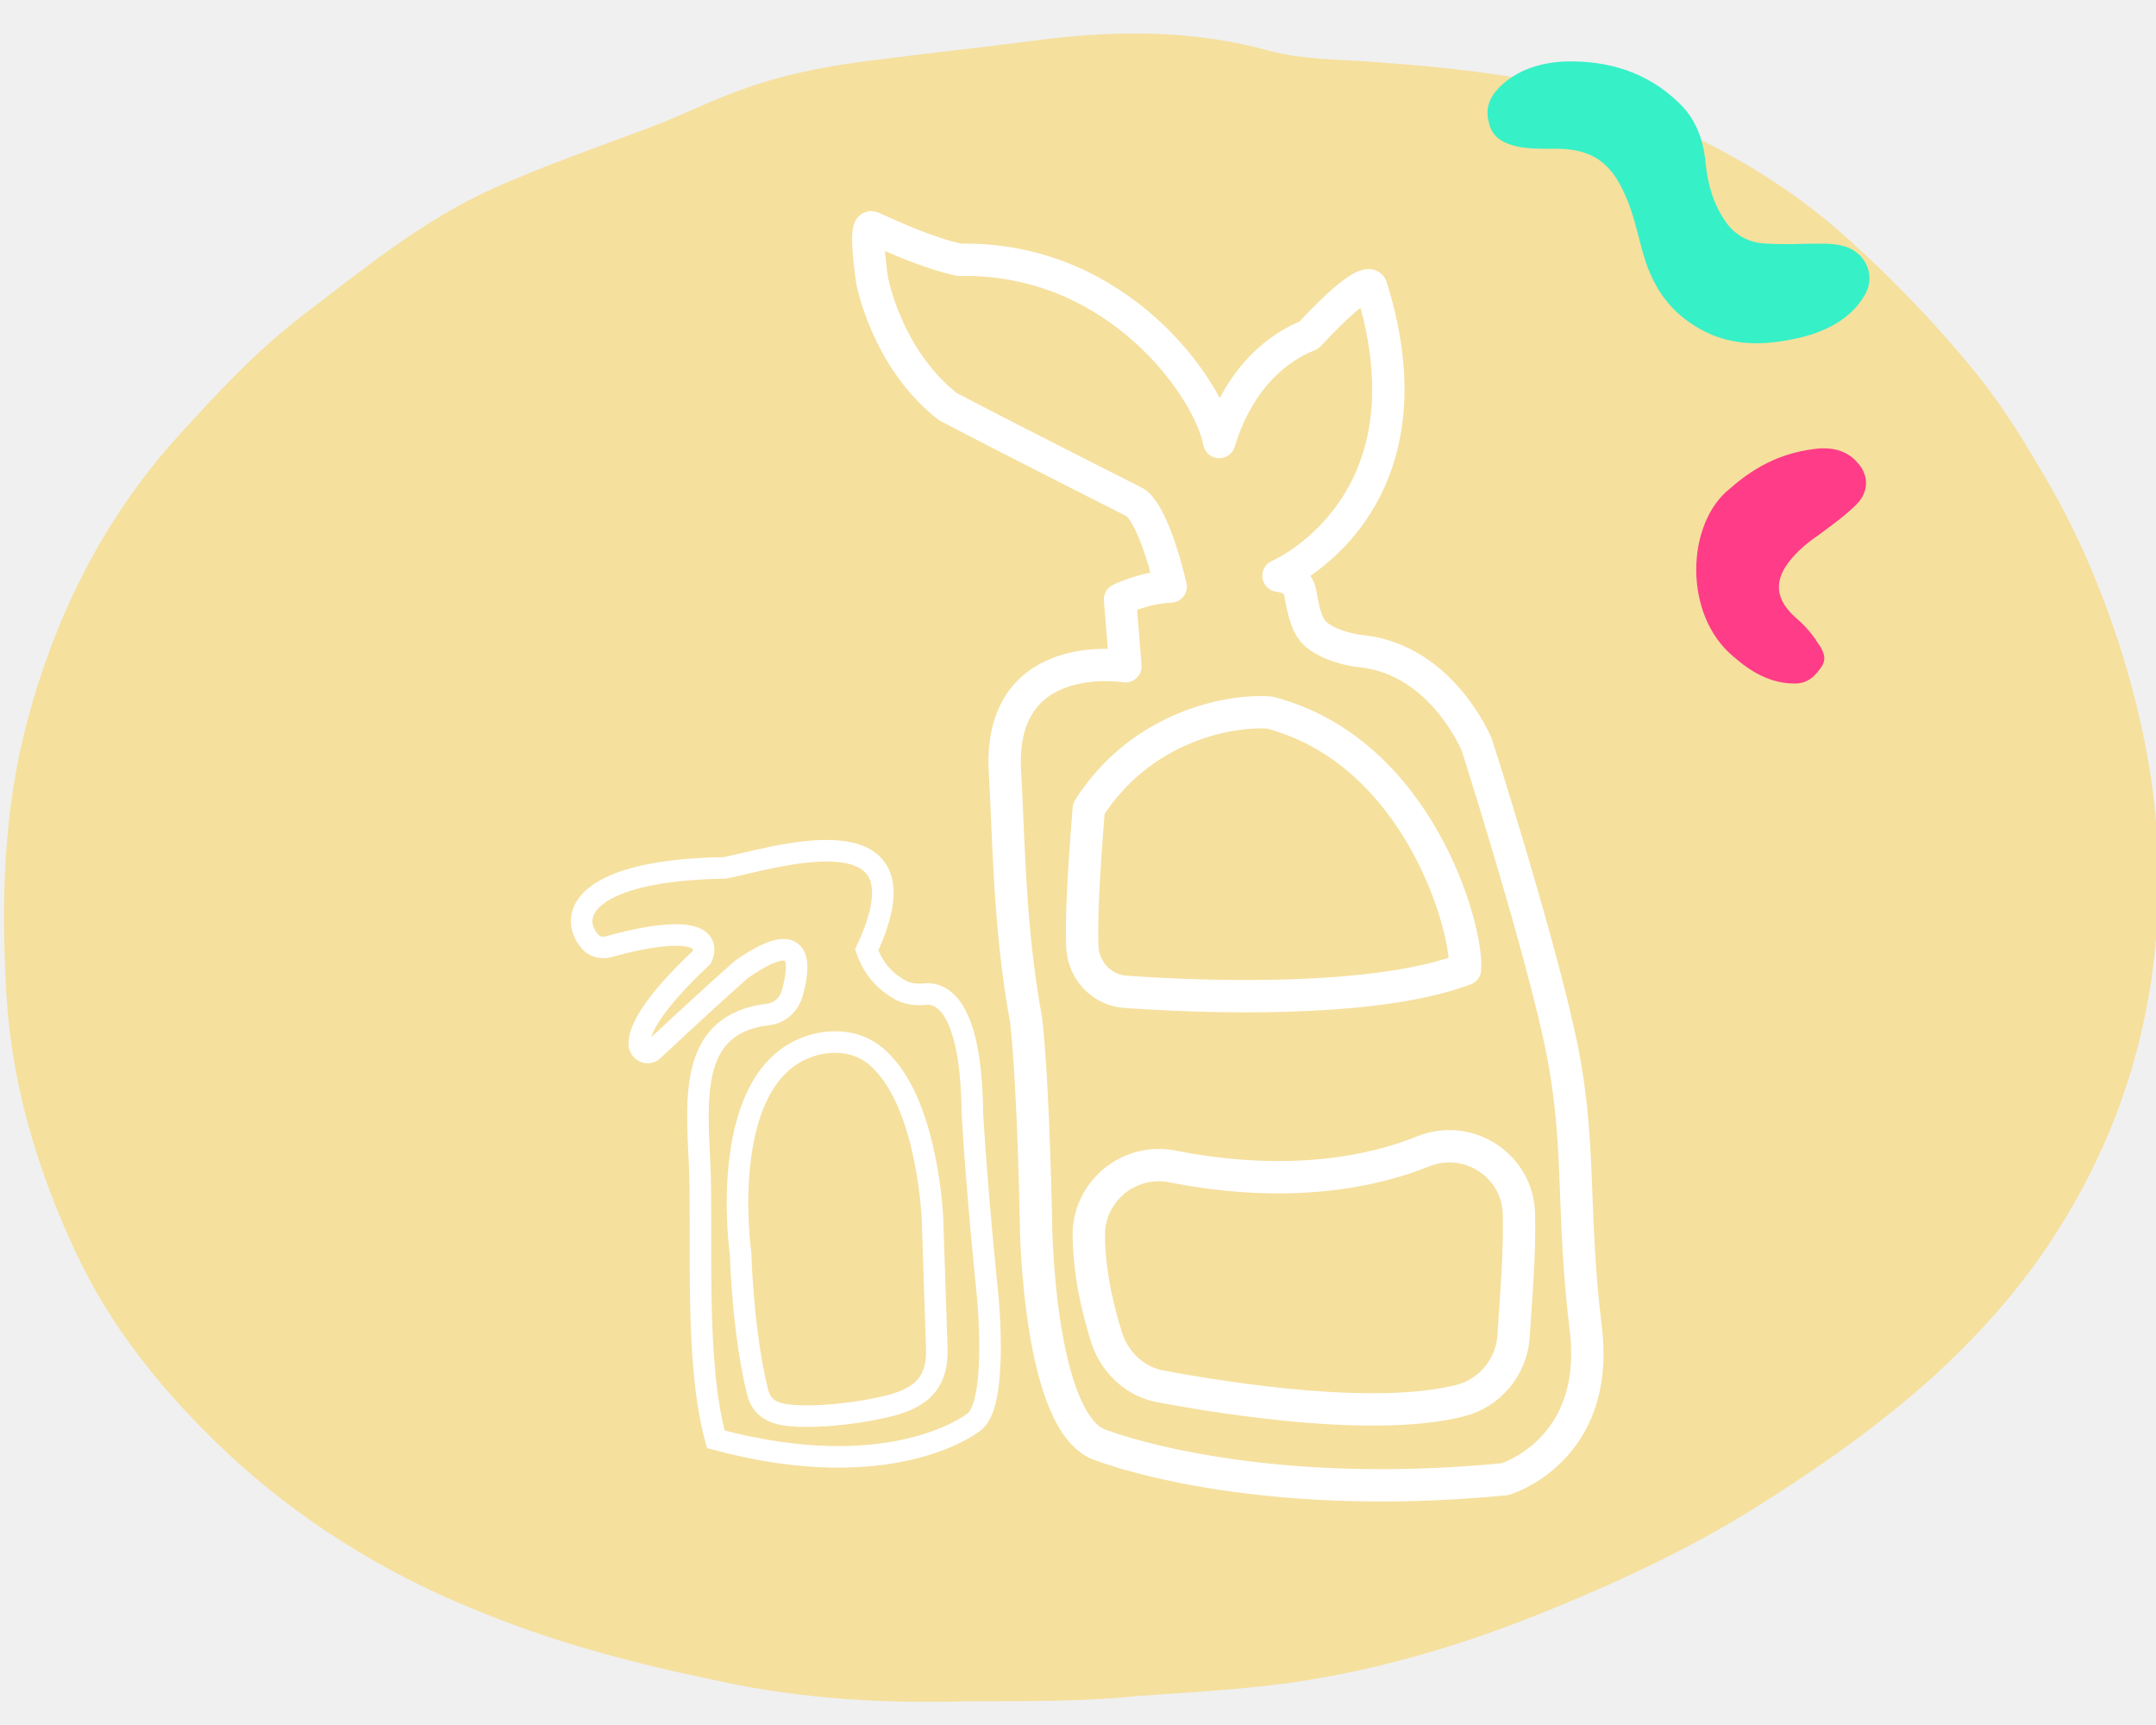
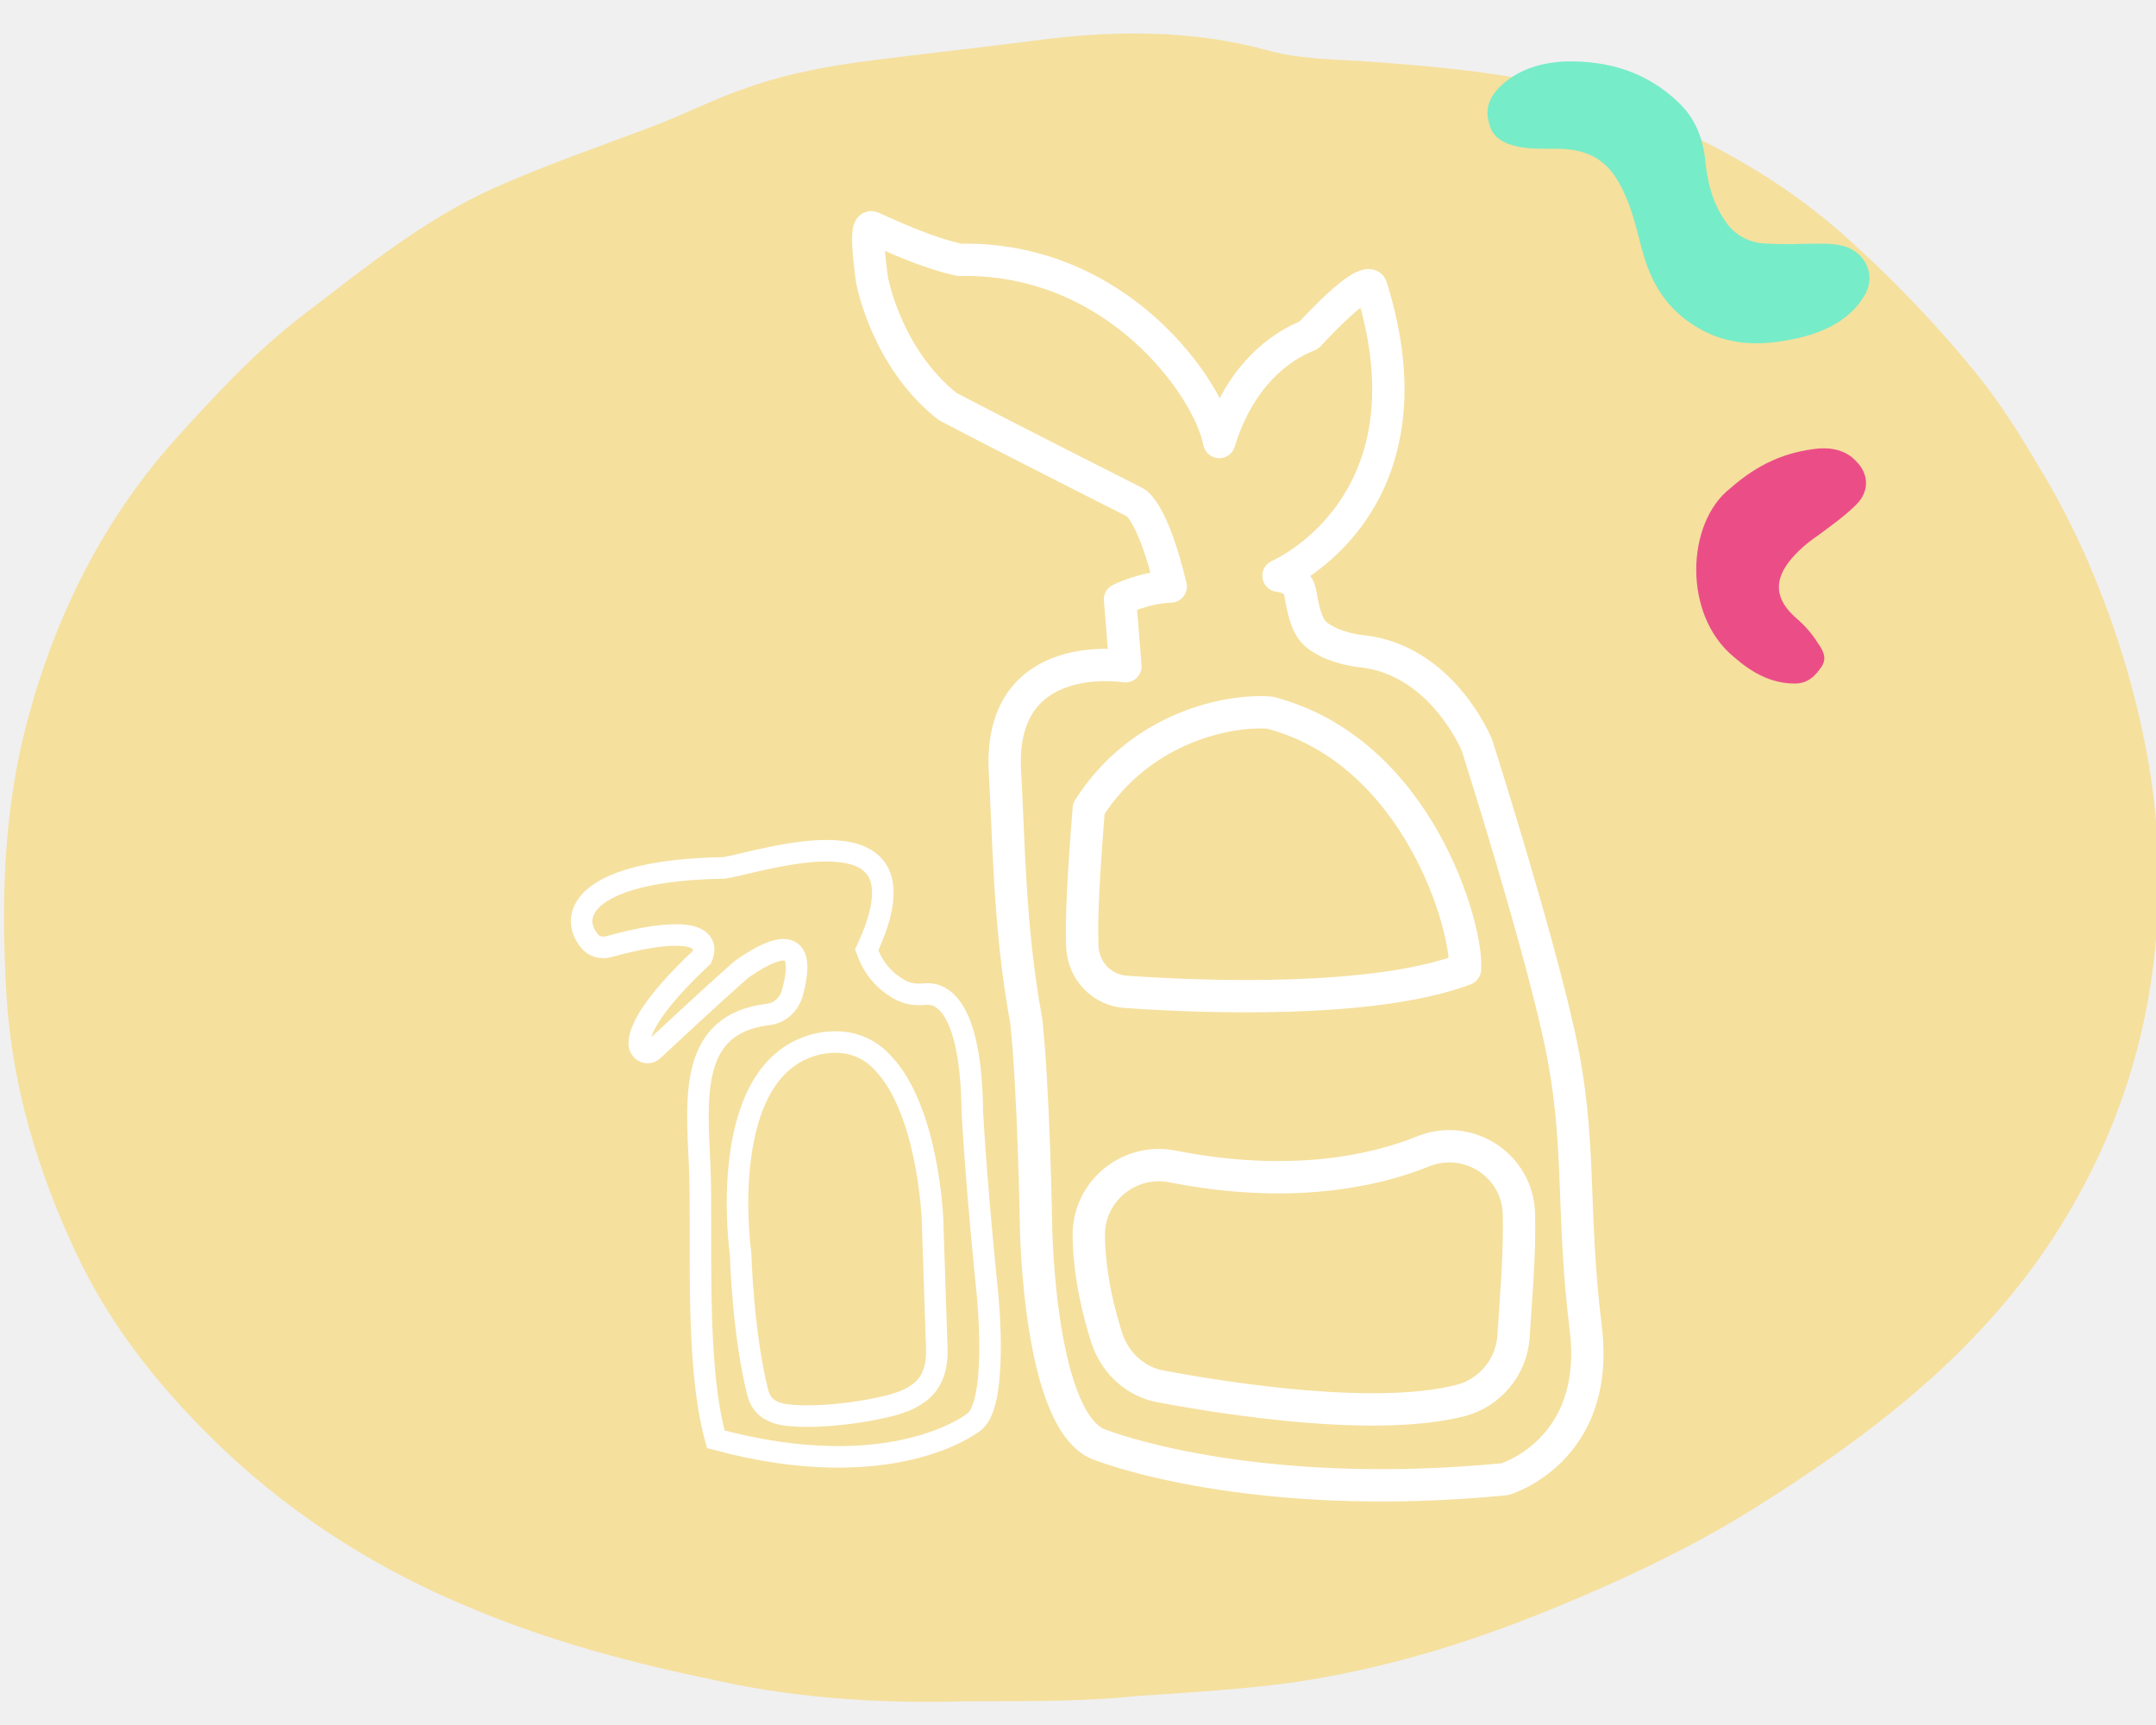
<svg xmlns="http://www.w3.org/2000/svg" version="1.1" id="Шар_1" x="0px" y="0px" viewBox="0 0 200 160" style="enable-background:new 0 0 200 160;" xml:space="preserve">
  <style type="text/css">
	.st0{opacity:0.6;}
	.st1{fill:#F9D568;}
	.st2{fill:none;stroke:#FFFFFF;stroke-width:3;stroke-linecap:round;stroke-linejoin:round;stroke-miterlimit:10;}
	.st3{fill:none;stroke:#FFFFFF;stroke-width:2;stroke-miterlimit:10;}
- 	.st4{fill:#FF3C87;}
- 	.st5{fill:#36F0C7;}
+ 	.st4{fill:#EB4E87;}
+ 	.st5{fill:#77ECC8;}
</style>
  <g class="st0">
    <path class="st1" d="M89.6,157.8c-6.7,0.2-14.9-0.1-23-1.9c-7.8-1.6-15.4-3.6-22.8-6.7c-8.5-3.5-16.2-8.3-22.9-14.6   c-5.7-5.4-10.6-11.4-13.9-18.5c-3.5-7.5-5.9-15.4-6.4-23.8c-0.5-8.5-0.3-17,1.9-25.3c2.6-9.8,7-18.7,13.8-26.3   c3.8-4.2,7.6-8.3,12.1-11.7c5.5-4.2,10.9-8.6,17.3-11.5c4.9-2.2,9.9-3.9,14.9-5.8c2.9-1.1,5.8-2.6,8.8-3.6c4-1.4,8.1-2.1,12.3-2.6   c4.7-0.6,9.4-1.1,14-1.7c7.4-1,14.8-1.1,22,0.9c3,0.8,6.1,0.8,9.1,1c8.1,0.6,16.3,1.3,24,4.2c7.7,3,14.8,6.9,20.9,12.5   c4.2,3.8,8.1,7.9,11.6,12.2c2.1,2.6,3.9,5.4,5.6,8.3c3.7,6,6.4,12.4,8.4,19.2c1.7,5.9,2.8,11.9,2.9,18c0.3,12.6-2.9,24.2-9.8,34.8   c-3.2,4.9-7,9.1-11.3,13c-4.6,4.1-9.6,7.7-14.8,11c-6.4,4.2-13.4,7.5-20.5,10.4c-7.8,3.2-15.8,5.6-24.2,6.8   c-4.6,0.6-9.3,0.9-14,1.2C100.9,157.8,96,157.8,89.6,157.8z" />
  </g>
  <g>
    <path class="st2" d="M102.3,134.1c0,0,13.8,5.4,37.3,3.1c0,0,8.9-2.6,7.5-14c-1.4-11.4-0.3-17.4-2.5-27.3S137,69.1,137,69.1   s-3.2-7.9-10.7-8.7c-1-0.1-2.1-0.4-3-0.8c-1.5-0.8-2.1-1.1-2.7-4.7c-0.3-1.4-2-1.5-2-1.5s15-6.4,8.6-26.8c0,0-0.3-1.4-5.8,4.5   c-2.6,1-6.4,3.7-8.3,9.9c-0.9-4.9-9.4-17.2-24.1-16.9c-3.2-0.7-6.5-2.3-8.1-3c-0.8-0.4,0,4.9,0,4.9s1.3,7.2,7,11.7   c5.7,3,17.4,8.9,17.4,8.9s1.6,0.7,3.3,7.8c-2.5,0.1-4.7,1.2-4.7,1.2l0.5,6.2c0,0-11.5-1.9-11.2,9.3c0.4,7,0.4,14.9,2,23.6   c0.7,6.5,0.9,18.8,0.9,18.8S96.3,132.5,102.3,134.1z" />
    <path class="st2" d="M107.7,128.6c6.4,1.2,20,3.3,27.8,1.3c2.7-0.7,4.7-3.1,4.9-5.9c0.2-3.3,0.6-7.6,0.5-11.4   c-0.1-4.5-4.7-7.5-8.9-5.8c-4.7,1.9-12.5,3.5-23.2,1.4c-3.9-0.8-7.7,2.1-7.8,6.2c0,2.5,0.4,5.7,1.7,9.8   C103.5,126.5,105.4,128.2,107.7,128.6z" />
    <path class="st2" d="M104.5,92c7,0.5,22.9,1.1,31.4-2.1c0.3-3.7-4.3-20.2-18.1-23.8c-3.6-0.3-11.9,1.2-16.8,8.9   c-0.5,6.3-0.7,10.1-0.6,12.8C100.5,90.1,102.3,91.9,104.5,92z" />
  </g>
  <g>
    <path class="st3" d="M90.2,132c0,0-7.5,5.9-23.8,1.5c-2-7.2-1.2-18.7-1.5-25.5c-0.3-6.4-0.9-13,6.3-13.9c1.1-0.1,2-0.9,2.3-2   c0.8-2.9,0.9-6.1-4.7-2.2c-3.4,3-6.8,6.2-8.2,7.5c-0.5,0.5-1.3,0.1-1.3-0.6c0-1.2,1.1-3.6,5.8-8c1-2.4-2.5-2.7-8.6-1   c-0.7,0.2-1.4,0-1.8-0.5c-2.1-2.5-0.3-6.6,12.5-6.8c3.6-0.6,19.6-6.1,13.2,7.6c0.7,2,1.9,3,2.9,3.6c0.8,0.5,1.7,0.6,2.6,0.5   c1.4-0.1,4.2,1,4.3,11c0.4,7.2,1.4,16.8,1.4,16.8S92.7,130.6,90.2,132z" />
    <path class="st3" d="M81.6,130.6c-2.3,0.5-5.7,0.9-8.1,0.7c-1.6-0.1-2.8-0.6-3.2-2.1c-1.4-5.5-1.6-12.9-1.6-12.9   s-2.5-17.4,7.3-19.5c2.6-0.5,4.6,0.3,6,1.9c4.1,4.4,4.5,14.3,4.5,14.3l0.4,12.1C87,128.7,85,129.9,81.6,130.6z" />
  </g>
  <path class="st4" d="M160.5,45.3c2.6-2.3,5.2-3.4,8.2-3.7c1.3-0.1,2.6,0.2,3.5,1.2c1.2,1.2,1.2,2.8,0,4c-1.1,1.1-2.4,2-3.6,2.9  c-0.9,0.6-1.7,1.3-2.4,2.1c-1.7,2-1.6,3.8,0.5,5.6c0.8,0.7,1.4,1.4,1.9,2.2c0.5,0.7,0.9,1.4,0.4,2.2c-0.6,0.9-1.3,1.6-2.5,1.6  c-2.3,0-4.1-1.1-5.7-2.5C156.1,57,156.4,48.5,160.5,45.3z" />
  <path class="st5" d="M166.1,31.5c-3,0.6-5.9,0.5-8.6-1.1c-2.4-1.4-3.9-3.4-4.8-6c-0.7-2.1-1-4.2-1.9-6.2c-1.4-3.3-3.3-4.5-6.9-4.4  c-1.1,0-2.1,0-3.1-0.2c-1.3-0.3-2.4-0.8-2.7-2.3c-0.4-1.5,0.3-2.6,1.3-3.5c1.6-1.4,3.6-2,5.8-2.1c4-0.1,7.6,1,10.5,3.8  c1.5,1.4,2.3,3.3,2.5,5.5c0.2,2,0.7,3.9,1.9,5.6c1,1.4,2.4,2,4,2c1.5,0.1,3,0,4.4,0c1.2,0,2.4,0,3.4,0.6c1.5,0.9,2,2.8,1,4.3  C171.7,29.5,169.4,30.9,166.1,31.5z" />
</svg>
